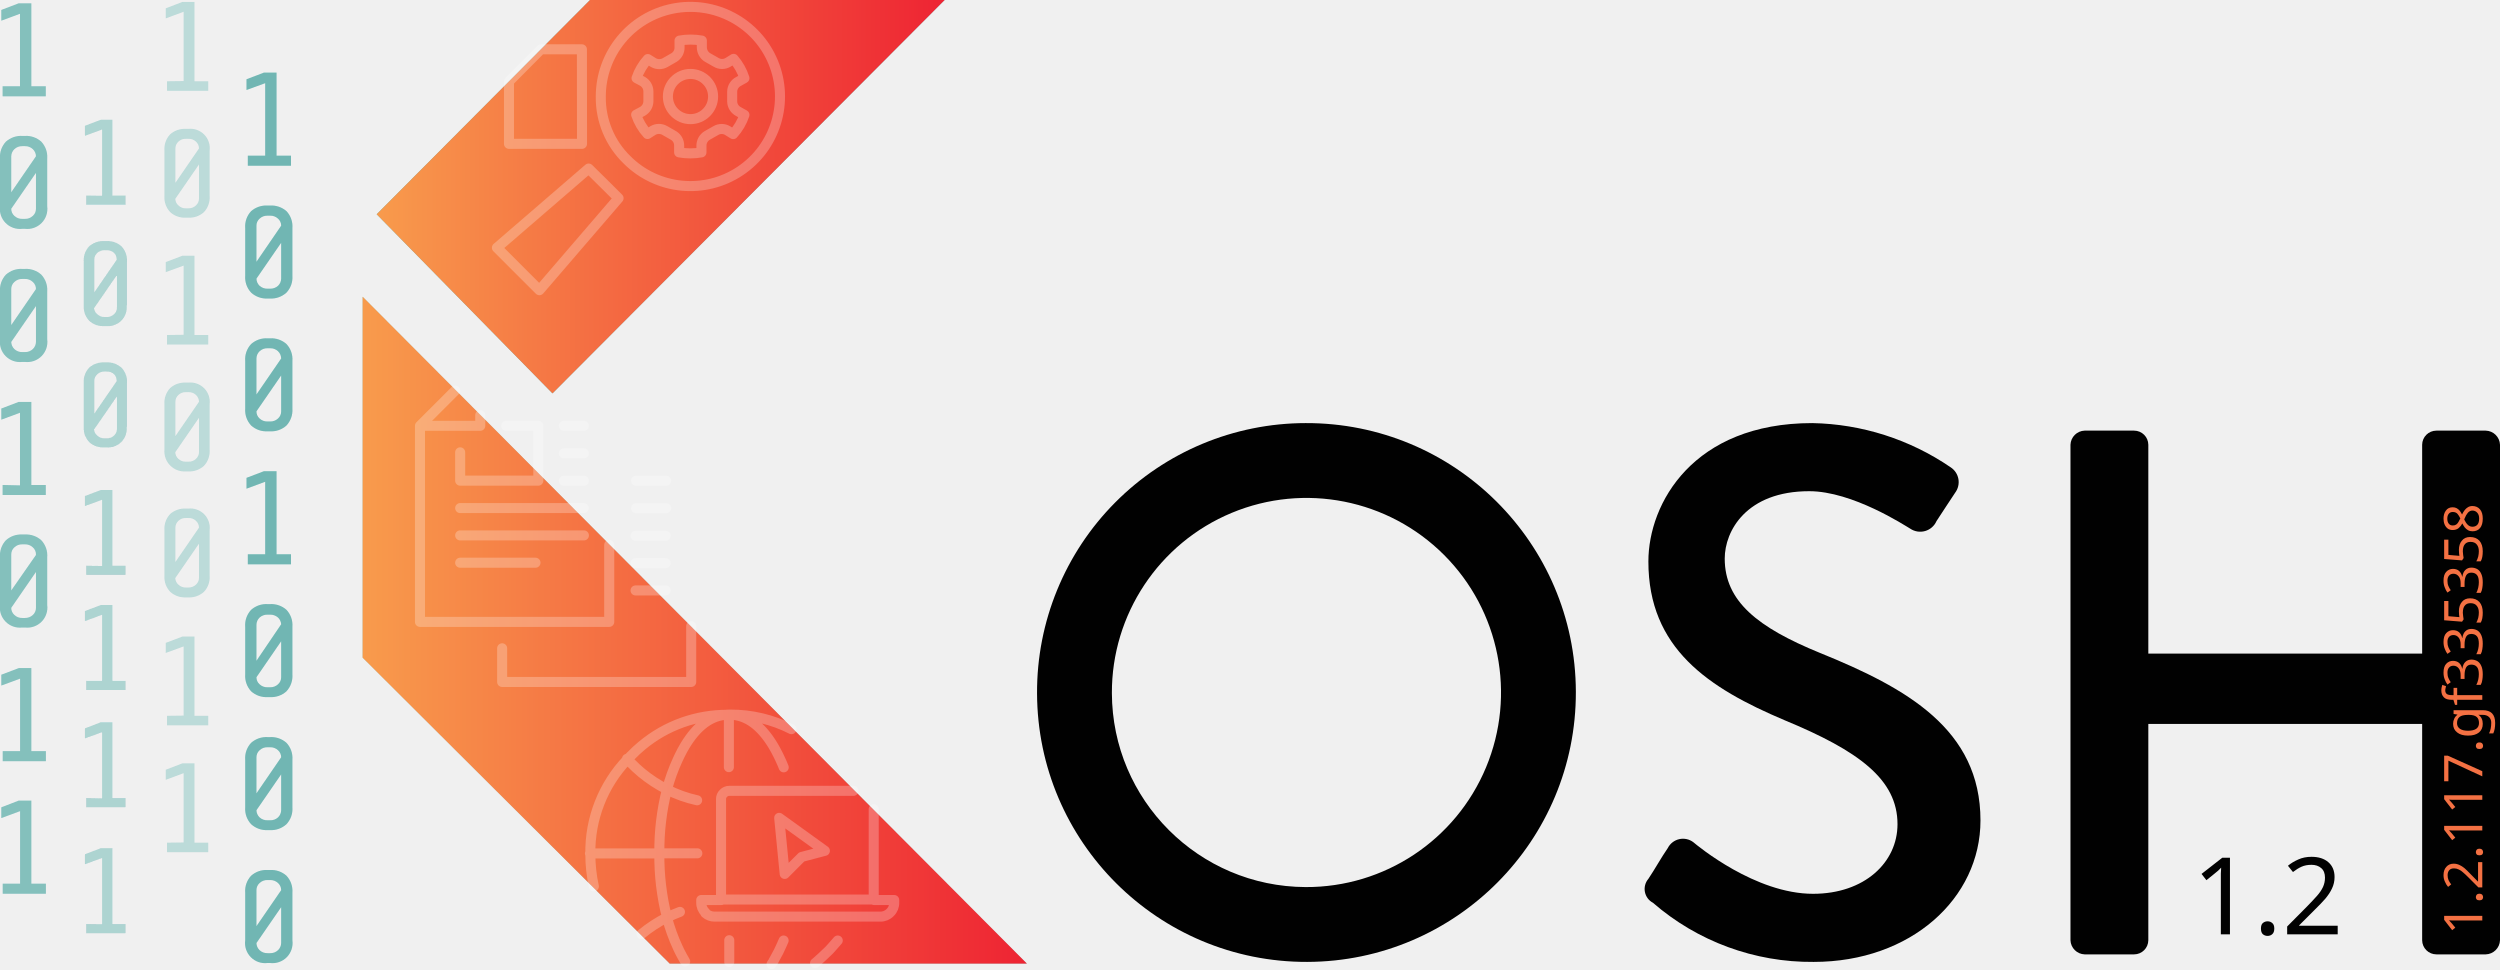
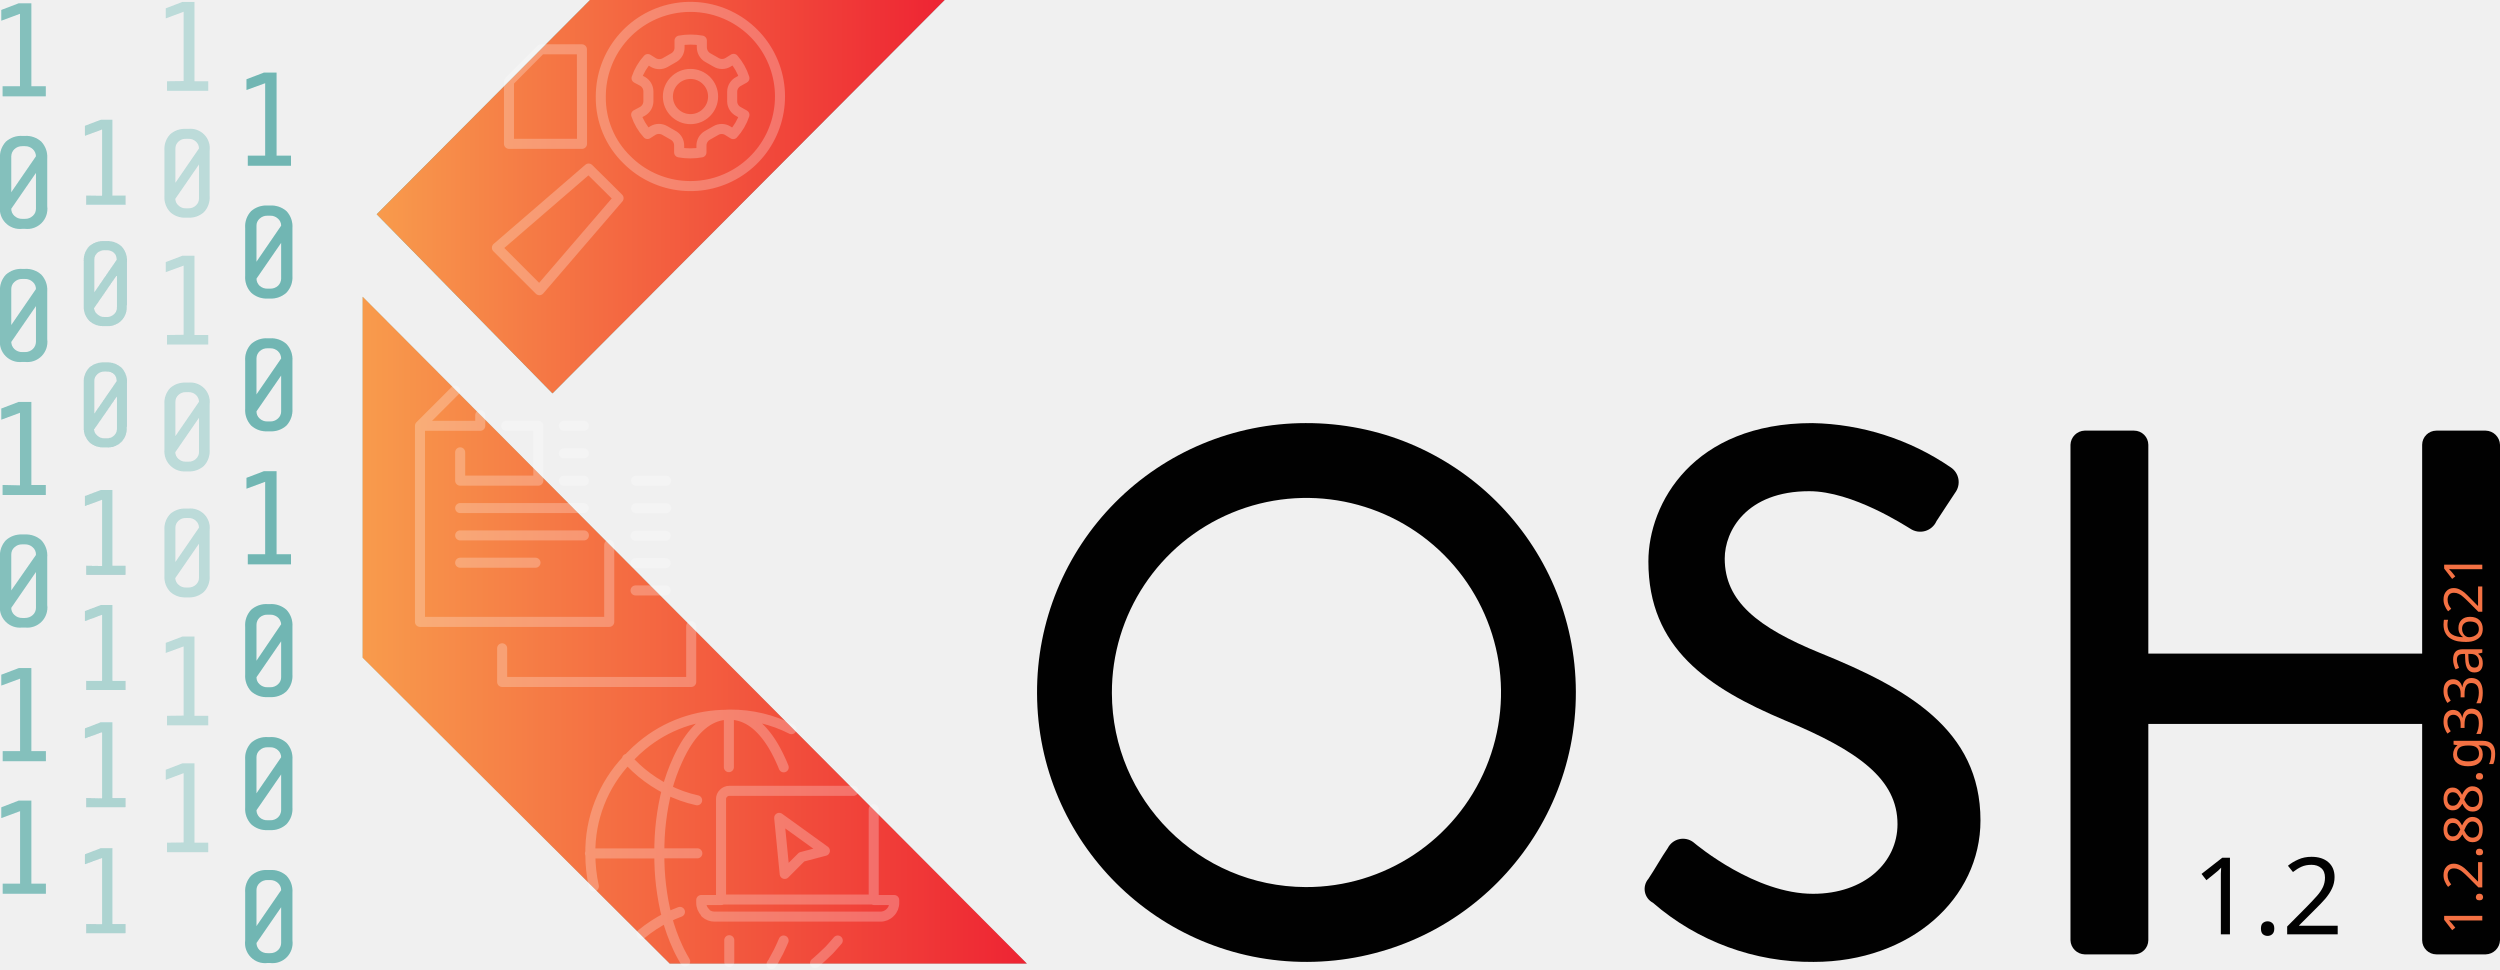
<svg xmlns="http://www.w3.org/2000/svg" xmlns:xlink="http://www.w3.org/1999/xlink" viewBox="0 0 248.88 96.48" version="1.1" id="svg4966">
  <defs id="defs4779">
    <style id="style4771">.cls-1{isolation:isolate;}.cls-2{fill:#010101;}.cls-10,.cls-12,.cls-3{fill:#afdedc;}.cls-10,.cls-11,.cls-12,.cls-13,.cls-3,.cls-9{mix-blend-mode:multiply;}.cls-4{fill:url(#New_Gradient_Swatch_copy_3);}.cls-5{fill:url(#New_Gradient_Swatch_copy_3-2);}.cls-6{opacity:0.25;}.cls-7,.cls-8{fill:none;stroke:#fff;stroke-linecap:round;stroke-linejoin:round;}.cls-7{fill-rule:evenodd;}.cls-10{opacity:0.7;}.cls-11,.cls-12{opacity:0.5;}.cls-13{opacity:0.65;}</style>
    <linearGradient id="New_Gradient_Swatch_copy_3" x1="37.5" y1="19.58" x2="94.04" y2="19.58" gradientUnits="userSpaceOnUse">
      <stop offset="0" stop-color="#f89b4c" id="stop4773" />
      <stop offset="1" stop-color="#ee2433" id="stop4775" />
    </linearGradient>
    <linearGradient id="New_Gradient_Swatch_copy_3-2" x1="36.1" y1="62.73" x2="102.23" y2="62.73" xlink:href="#New_Gradient_Swatch_copy_3" />
    <linearGradient xlink:href="#New_Gradient_Swatch_copy_3" id="linearGradient4972" gradientUnits="userSpaceOnUse" x1="37.5" y1="19.58" x2="94.04" y2="19.58" />
  </defs>
  <path class="cls-2" d="m 129.98,42.12 a 26.82,26.82 0 1 1 -26.74,26.89 26.77,26.77 0 0 1 26.74,-26.89 z m 0,46.19 a 19.37,19.37 0 1 0 -19.29,-19.3 19.37,19.37 0 0 0 19.29,19.3 z" id="path4781" style="isolation:isolate;fill:#010101" />
  <path class="cls-2" d="m 164.1,87.49 c 0.67,-1 1.26,-2.09 1.93,-3.06 a 1.7,1.7 0 0 1 2.54,-0.59 c 0.44,0.37 6.18,5.14 11.92,5.14 5.14,0 8.41,-3.13 8.41,-6.93 0,-4.47 -3.87,-7.3 -11.24,-10.35 -7.6,-3.21 -13.56,-7.16 -13.56,-15.8 0,-5.81 4.47,-13.78 16.31,-13.78 a 25.21,25.21 0 0 1 13.78,4.4 1.76,1.76 0 0 1 0.45,2.53 c -0.6,0.89 -1.27,1.94 -1.86,2.83 a 1.77,1.77 0 0 1 -2.61,0.75 c -0.52,-0.3 -5.74,-3.73 -10.06,-3.73 -6.25,0 -8.41,3.95 -8.41,6.71 0,4.24 3.27,6.85 9.46,9.38 8.64,3.5 16,7.6 16,16.69 0,7.75 -6.92,14.08 -16.61,14.08 a 24.07,24.07 0 0 1 -16,-5.89 1.55,1.55 0 0 1 -0.45,-2.38 z" id="path4783" style="isolation:isolate;fill:#010101" />
  <polygon class="cls-3" points="36.1,29.54 36.1,65.47 66.67,95.93 102.23,95.93 " id="polygon4793" style="isolation:isolate;mix-blend-mode:multiply;fill:#afdedc" />
  <polygon class="cls-3" points="55,39.16 94.04,0 58.74,0 37.5,21.33 " id="polygon4795" style="isolation:isolate;mix-blend-mode:multiply;fill:#afdedc" />
  <polygon class="cls-3" points="55,39.16 94.04,0 58.74,0 37.5,21.33 " id="polygon4797" style="isolation:isolate;mix-blend-mode:multiply;fill:#afdedc" />
  <polygon class="cls-4" points="55,39.16 94.04,0 58.74,0 37.5,21.33 " id="polygon4799" style="isolation:isolate;fill:url(#linearGradient4972)" />
  <polygon class="cls-5" points="36.1,29.54 36.1,65.47 66.67,95.93 102.23,95.93 " id="polygon4801" style="isolation:isolate;fill:url(#New_Gradient_Swatch_copy_3-2)" />
  <g class="cls-6" id="g4805" style="opacity:0.25;isolation:isolate">
    <path class="cls-7" d="m 140,443.25 v 2.82 h 7.78 v -5.46 h -3.2 m 7.74,5.47 h -2 m 0,-2.73 h 2 m 0,-2.74 h -2 M 140,448.8 h 12.3 M 142,439.55 v 1.06 h -6 v 19.52 h 18.84 v -7.67 M 136,440.61 l 3.51,-3.51 m 18,11.71 h 3 m 0,-2.73 h -3 m -13.33,16.68 v 3.35 H 163 v -5.56 m -23,-6.31 h 7.5 m 4.82,-2.72 H 140 m 20.46,5.48 h -3 m 0,-2.72 h 3 m 0,-2.72 h -3" transform="translate(-94.19,-398.22)" id="path4803" style="fill:none;fill-rule:evenodd;stroke:#ffffff;stroke-linecap:round;stroke-linejoin:round" />
  </g>
  <g class="cls-6" id="g4815" style="opacity:0.25;isolation:isolate">
    <polygon class="cls-8" points="50.67,8.11 50.67,14.32 57.94,14.32 57.93,4.91 53.85,4.91 " id="polygon4807" style="fill:none;stroke:#ffffff;stroke-linecap:round;stroke-linejoin:round" />
    <path class="cls-8" d="m 154.27,416.46 -1.48,-1.46 -9.13,7.88 v 0 l 4.23,4.23 v 0 l 7.88,-9.16 z" transform="translate(-94.19,-398.22)" id="path4809" style="fill:none;stroke:#ffffff;stroke-linecap:round;stroke-linejoin:round" />
    <path class="cls-8" d="m 156.62,414.14 a 8.92,8.92 0 1 0 -2.62,-6.31 8.6,8.6 0 0 0 2.62,6.31 z m 1.54,-7.82 -0.6,-0.32 a 5.42,5.42 0 0 1 1.12,-1.9 l 0.56,0.35 a 1.17,1.17 0 0 0 1.17,0 l 0.89,-0.51 a 1.15,1.15 0 0 0 0.54,-1 v -0.68 a 6.21,6.21 0 0 1 2.22,0 v 0.67 a 1.19,1.19 0 0 0 0.55,1 l 0.88,0.5 a 1.15,1.15 0 0 0 1.17,0 l 0.56,-0.35 a 5.4,5.4 0 0 1 1.08,1.92 l -0.59,0.33 a 1.16,1.16 0 0 0 -0.63,1 v 1 a 1.16,1.16 0 0 0 0.63,1 l 0.59,0.33 a 5.4,5.4 0 0 1 -1.12,1.91 l -0.56,-0.35 a 1.15,1.15 0 0 0 -1.17,0 l -0.88,0.5 a 1.18,1.18 0 0 0 -0.55,1 v 0.67 a 6.21,6.21 0 0 1 -2.22,0 v -0.67 a 1.15,1.15 0 0 0 -0.54,-1 l -0.89,-0.51 a 1.17,1.17 0 0 0 -1.17,0 l -0.55,0.35 a 5.38,5.38 0 0 1 -1.13,-1.92 l 0.6,-0.32 a 1.17,1.17 0 0 0 0.62,-1 v -1 a 1.17,1.17 0 0 0 -0.58,-1 z" transform="translate(-94.19,-398.22)" id="path4811" style="fill:none;stroke:#ffffff;stroke-linecap:round;stroke-linejoin:round" />
    <path class="cls-8" d="m 162.93,410.08 a 2.25,2.25 0 0 0 2.25,-2.25 2.25,2.25 0 1 0 -4.5,0 2.25,2.25 0 0 0 2.25,2.25 z" transform="translate(-94.19,-398.22)" id="path4813" style="fill:none;stroke:#ffffff;stroke-linecap:round;stroke-linejoin:round" />
  </g>
  <g class="cls-6" id="g4819" style="opacity:0.25;isolation:isolate">
    <path class="cls-7" d="m 166.75,474.59 v -5.22 h -0.16 c -1.6,0.06 -3,1.09 -4.2,3.07 -0.18,0.3 -0.36,0.63 -0.54,1 l -0.18,0.38 a 18.09,18.09 0 0 0 -1.08,3 12.61,12.61 0 0 0 3,1.07 m 3.14,-8.53 h 0.16 a 13.34,13.34 0 0 1 6.09,1.45 m 6.17,6.14 h -12.37 a 0.79,0.79 0 0 0 -0.57,0.25 0.76,0.76 0 0 0 -0.24,0.57 v 10 h 15.2 v -9 m -7.17,4.76 -1.69,1.69 -0.55,-5.58 4.55,3.28 z m -7.05,-14.16 c 1.6,0.06 3,1.09 4.2,3.07 0.18,0.3 0.36,0.63 0.54,1 l 0.18,0.38 c 0.12,0.26 0.24,0.52 0.34,0.79 m -18.9,11.85 a 14.8,14.8 0 0 1 -0.35,-3.23 v 0 a 13.32,13.32 0 0 1 3.68,-9.4 l 0.37,-0.38 a 14.06,14.06 0 0 1 1.08,-1 13.22,13.22 0 0 1 8.54,-3.07 M 161.88,489 a 12.26,12.26 0 0 0 -1.29,0.56 17.67,17.67 0 0 0 1.08,3 l 0.18,0.38 c 0.18,0.35 0.36,0.68 0.55,1 m -4.35,-2.73 a 13.68,13.68 0 0 1 2.54,-1.66 24.73,24.73 0 0 1 -0.76,-6.37 h -6.91 m 7.67,-6.38 a 24.78,24.78 0 0 0 -0.76,6.37 h 3.78 m -7,-9.41 0.37,0.39 a 14.06,14.06 0 0 0 1.08,1 13.68,13.68 0 0 0 2.54,1.66 m 10.4,17.39 0.08,-0.12 a 0.41,0.41 0 0 1 0.07,-0.11 q 0.27,-0.47 0.54,-1 l 0.18,-0.38 c 0.12,-0.24 0.22,-0.49 0.33,-0.74 m 5.39,0 c -0.21,0.25 -0.43,0.5 -0.65,0.74 -0.22,0.24 -0.24,0.26 -0.37,0.38 q -0.53,0.52 -1.08,1 l -0.16,0.13 M 166,487.82 h -2 v 0.24 a 1.31,1.31 0 0 0 0.41,1 v 0.06 a 1.34,1.34 0 0 0 0.92,0.35 h 16.48 a 1.32,1.32 0 0 0 1,-0.41 1.3,1.3 0 0 0 0.4,-1 v -0.24 h -2 m -14.42,4 V 494" transform="translate(-94.19,-398.22)" id="path4817" style="fill:none;fill-rule:evenodd;stroke:#ffffff;stroke-linecap:round;stroke-linejoin:round" />
  </g>
  <g class="cls-9" id="g4835" style="isolation:isolate;mix-blend-mode:multiply">
    <path class="cls-3" d="m 94.45,406.81 v 1 h 4.3 v -1 h -1.44 v -8.26 h -1.26 l -1.73,0.66 v 1.07 l 1.86,-0.69 v 7.22 z" transform="translate(-94.19,-398.22)" id="path4821" style="mix-blend-mode:multiply;fill:#afdedc" />
    <path class="cls-3" d="M 98.89,418.78 V 414 a 2.21,2.21 0 0 0 -0.59,-1.68 2.26,2.26 0 0 0 -1.63,-0.57 h -0.26 a 2.26,2.26 0 0 0 -1.63,0.57 2.21,2.21 0 0 0 -0.59,1.68 v 4.76 a 2,2 0 0 0 2.22,2.24 h 0.26 a 2,2 0 0 0 2.22,-2.25 z m -1.12,-5 -2.46,3.58 v -3.58 a 1,1 0 0 1 0.31,-0.71 1.09,1.09 0 0 1 0.79,-0.3 h 0.26 a 1.09,1.09 0 0 1 0.79,0.3 1,1 0 0 1 0.31,0.7 z m -2.46,5.22 2.46,-3.57 V 419 a 0.93,0.93 0 0 1 -0.31,0.71 1.09,1.09 0 0 1 -0.79,0.3 h -0.26 a 1.09,1.09 0 0 1 -0.79,-0.3 0.93,0.93 0 0 1 -0.31,-0.71 z" transform="translate(-94.19,-398.22)" id="path4823" style="mix-blend-mode:multiply;fill:#afdedc" />
    <path class="cls-3" d="m 98.89,432 v -4.76 a 2.21,2.21 0 0 0 -0.59,-1.68 2.26,2.26 0 0 0 -1.63,-0.57 h -0.26 a 2.26,2.26 0 0 0 -1.63,0.57 2.21,2.21 0 0 0 -0.59,1.68 V 432 a 2,2 0 0 0 2.22,2.25 h 0.26 A 2,2 0 0 0 98.89,432 Z m -1.12,-5 -2.46,3.58 V 427 a 0.93,0.93 0 0 1 0.31,-0.71 1.09,1.09 0 0 1 0.79,-0.3 h 0.26 a 1.09,1.09 0 0 1 0.79,0.3 0.93,0.93 0 0 1 0.31,0.71 z m -2.46,5.26 2.46,-3.57 v 3.57 a 1,1 0 0 1 -0.31,0.71 1.09,1.09 0 0 1 -0.79,0.3 h -0.26 a 1.09,1.09 0 0 1 -0.79,-0.3 1,1 0 0 1 -0.31,-0.71 z" transform="translate(-94.19,-398.22)" id="path4825" style="mix-blend-mode:multiply;fill:#afdedc" />
    <path class="cls-3" d="m 94.45,446.5 v 1 h 4.3 v -1 h -1.44 v -8.27 h -1.26 l -1.73,0.66 V 440 l 1.86,-0.69 v 7.23 z" transform="translate(-94.19,-398.22)" id="path4827" style="mix-blend-mode:multiply;fill:#afdedc" />
    <path class="cls-3" d="m 98.89,458.47 v -4.76 A 2.21,2.21 0 0 0 98.3,452 2.26,2.26 0 0 0 96.67,451.43 h -0.26 a 2.26,2.26 0 0 0 -1.63,0.57 2.21,2.21 0 0 0 -0.59,1.68 v 4.76 a 2,2 0 0 0 2.22,2.25 h 0.26 a 2,2 0 0 0 2.22,-2.25 z m -1.12,-5 -2.46,3.53 v -3.58 a 0.93,0.93 0 0 1 0.31,-0.71 1.09,1.09 0 0 1 0.79,-0.3 h 0.26 a 1.09,1.09 0 0 1 0.79,0.3 0.93,0.93 0 0 1 0.31,0.75 z m -2.46,5.26 2.46,-3.57 v 3.57 a 0.93,0.93 0 0 1 -0.31,0.71 1.09,1.09 0 0 1 -0.79,0.3 h -0.26 a 1.09,1.09 0 0 1 -0.79,-0.3 0.93,0.93 0 0 1 -0.31,-0.72 z" transform="translate(-94.19,-398.22)" id="path4829" style="mix-blend-mode:multiply;fill:#afdedc" />
    <path class="cls-3" d="m 94.46,473 v 1 h 4.3 v -1 h -1.45 v -8.27 h -1.25 l -1.74,0.66 v 1.08 l 1.87,-0.69 V 473 Z" transform="translate(-94.19,-398.22)" id="path4831" style="mix-blend-mode:multiply;fill:#afdedc" />
    <path class="cls-3" d="m 94.46,486.19 v 1 h 4.3 v -1 h -1.45 v -8.27 h -1.25 l -1.74,0.67 v 1.07 l 1.87,-0.69 v 7.22 z" transform="translate(-94.19,-398.22)" id="path4833" style="mix-blend-mode:multiply;fill:#afdedc" />
  </g>
  <g class="cls-9" id="g4851" style="isolation:isolate;mix-blend-mode:multiply">
    <path class="cls-3" d="m 118.86,413.72 v 1 h 4.3 v -1 h -1.44 v -8.27 h -1.26 l -1.73,0.66 v 1.07 l 1.86,-0.68 v 7.22 z" transform="translate(-94.19,-398.22)" id="path4837" style="mix-blend-mode:multiply;fill:#afdedc" />
    <path class="cls-3" d="m 123.3,425.69 v -4.77 a 2.21,2.21 0 0 0 -0.59,-1.68 2.3,2.3 0 0 0 -1.63,-0.56 h -0.26 a 2.3,2.3 0 0 0 -1.63,0.56 2.21,2.21 0 0 0 -0.59,1.68 v 4.77 a 2.2,2.2 0 0 0 0.6,1.67 2.26,2.26 0 0 0 1.62,0.58 h 0.26 a 2.26,2.26 0 0 0 1.62,-0.58 2.2,2.2 0 0 0 0.6,-1.67 z m -1.12,-5 -2.46,3.59 v -3.59 a 0.91,0.91 0 0 1 0.31,-0.7 1.09,1.09 0 0 1 0.79,-0.3 h 0.26 a 1.09,1.09 0 0 1 0.79,0.3 0.91,0.91 0 0 1 0.31,0.68 z m -2.46,5.27 2.46,-3.57 v 3.57 a 1,1 0 0 1 -0.31,0.71 1.13,1.13 0 0 1 -0.79,0.29 h -0.26 a 1.13,1.13 0 0 1 -0.79,-0.29 1,1 0 0 1 -0.31,-0.73 z" transform="translate(-94.19,-398.22)" id="path4839" style="mix-blend-mode:multiply;fill:#afdedc" />
    <path class="cls-3" d="m 123.3,438.91 v -4.76 a 2.21,2.21 0 0 0 -0.59,-1.68 2.26,2.26 0 0 0 -1.63,-0.57 h -0.26 a 2.26,2.26 0 0 0 -1.63,0.57 2.21,2.21 0 0 0 -0.59,1.68 v 4.76 a 2.23,2.23 0 0 0 0.6,1.68 2.26,2.26 0 0 0 1.62,0.57 h 0.26 a 2.26,2.26 0 0 0 1.62,-0.57 2.23,2.23 0 0 0 0.6,-1.68 z m -1.12,-5 -2.46,3.58 v -3.59 a 1,1 0 0 1 0.31,-0.71 1.09,1.09 0 0 1 0.79,-0.3 h 0.26 a 1.09,1.09 0 0 1 0.79,0.3 1,1 0 0 1 0.31,0.71 z m -2.46,5.26 2.46,-3.57 v 3.57 a 0.93,0.93 0 0 1 -0.31,0.71 1.09,1.09 0 0 1 -0.79,0.3 h -0.26 a 1.09,1.09 0 0 1 -0.79,-0.3 0.93,0.93 0 0 1 -0.31,-0.72 z" transform="translate(-94.19,-398.22)" id="path4841" style="mix-blend-mode:multiply;fill:#afdedc" />
    <path class="cls-3" d="m 118.86,453.4 v 1 h 4.3 v -1 h -1.44 v -8.27 h -1.26 l -1.73,0.66 v 1.08 l 1.86,-0.69 v 7.22 z" transform="translate(-94.19,-398.22)" id="path4843" style="mix-blend-mode:multiply;fill:#afdedc" />
    <path class="cls-3" d="m 123.3,465.37 v -4.76 a 2.21,2.21 0 0 0 -0.59,-1.68 2.26,2.26 0 0 0 -1.63,-0.57 h -0.26 a 2.26,2.26 0 0 0 -1.63,0.57 2.21,2.21 0 0 0 -0.59,1.68 v 4.76 a 2.23,2.23 0 0 0 0.6,1.68 2.26,2.26 0 0 0 1.62,0.57 h 0.26 a 2.26,2.26 0 0 0 1.62,-0.57 2.23,2.23 0 0 0 0.6,-1.68 z m -1.12,-5 -2.46,3.63 v -3.59 a 1,1 0 0 1 0.31,-0.71 1.13,1.13 0 0 1 0.79,-0.29 h 0.26 a 1.13,1.13 0 0 1 0.79,0.29 1,1 0 0 1 0.31,0.66 z m -2.46,5.27 2.46,-3.58 v 3.58 a 0.91,0.91 0 0 1 -0.31,0.7 1.09,1.09 0 0 1 -0.79,0.3 h -0.26 a 1.09,1.09 0 0 1 -0.79,-0.3 0.91,0.91 0 0 1 -0.31,-0.71 z" transform="translate(-94.19,-398.22)" id="path4845" style="mix-blend-mode:multiply;fill:#afdedc" />
    <path class="cls-3" d="m 123.3,478.61 v -4.76 a 2.21,2.21 0 0 0 -0.59,-1.68 2.26,2.26 0 0 0 -1.63,-0.57 h -0.26 a 2.26,2.26 0 0 0 -1.63,0.57 2.21,2.21 0 0 0 -0.59,1.68 v 4.76 a 2.2,2.2 0 0 0 0.6,1.67 2.26,2.26 0 0 0 1.62,0.58 h 0.26 a 2.26,2.26 0 0 0 1.62,-0.58 2.2,2.2 0 0 0 0.6,-1.67 z m -1.12,-5 -2.46,3.59 v -3.59 a 0.93,0.93 0 0 1 0.31,-0.7 1.09,1.09 0 0 1 0.79,-0.3 h 0.26 a 1.09,1.09 0 0 1 0.79,0.3 0.93,0.93 0 0 1 0.31,0.68 z m -2.46,5.27 2.46,-3.57 v 3.57 a 1,1 0 0 1 -0.31,0.71 1.09,1.09 0 0 1 -0.79,0.29 h -0.26 a 1.09,1.09 0 0 1 -0.79,-0.29 1,1 0 0 1 -0.31,-0.73 z" transform="translate(-94.19,-398.22)" id="path4847" style="mix-blend-mode:multiply;fill:#afdedc" />
    <path class="cls-3" d="m 123.3,491.84 v -4.76 a 2.21,2.21 0 0 0 -0.59,-1.68 2.26,2.26 0 0 0 -1.63,-0.57 h -0.26 a 2.26,2.26 0 0 0 -1.63,0.57 2.21,2.21 0 0 0 -0.59,1.68 v 4.76 a 2,2 0 0 0 2.22,2.25 h 0.26 a 2,2 0 0 0 2.22,-2.25 z m -1.12,-5 -2.46,3.58 v -3.58 a 0.93,0.93 0 0 1 0.31,-0.71 1.09,1.09 0 0 1 0.79,-0.3 h 0.26 a 1.09,1.09 0 0 1 0.79,0.3 0.93,0.93 0 0 1 0.31,0.7 z m -2.46,5.26 2.46,-3.57 v 3.57 a 1,1 0 0 1 -0.31,0.71 1.09,1.09 0 0 1 -0.79,0.3 h -0.26 a 1.09,1.09 0 0 1 -0.79,-0.3 1,1 0 0 1 -0.31,-0.72 z" transform="translate(-94.19,-398.22)" id="path4849" style="mix-blend-mode:multiply;fill:#afdedc" />
  </g>
  <path class="cls-10" d="m 16.63,8.09 v 0.95 h 4.1 V 8.09 h -1.37 v -7.9 h -1.2 L 16.5,0.83 v 1 l 1.78,-0.66 v 6.9 z" id="path4853" style="opacity:0.7;isolation:isolate;mix-blend-mode:multiply;fill:#afdedc" />
  <path class="cls-10" d="M 20.87,19.53 V 14.98 A 1.93,1.93 0 0 0 18.75,12.83 H 18.5 a 2.18,2.18 0 0 0 -1.56,0.54 2.14,2.14 0 0 0 -0.57,1.61 v 4.55 a 2.11,2.11 0 0 0 0.58,1.59 2.13,2.13 0 0 0 1.55,0.55 h 0.25 a 2.15,2.15 0 0 0 1.55,-0.55 2.1,2.1 0 0 0 0.57,-1.59 z m -1.06,-4.75 -2.35,3.42 v -3.42 a 0.91,0.91 0 0 1 0.3,-0.68 1,1 0 0 1 0.75,-0.28 h 0.25 a 1,1 0 0 1 0.75,0.28 0.91,0.91 0 0 1 0.3,0.68 z m -2.35,5 2.35,-3.41 v 3.41 a 0.89,0.89 0 0 1 -0.3,0.67 1.05,1.05 0 0 1 -0.75,0.29 h -0.25 a 1,1 0 0 1 -0.75,-0.29 0.89,0.89 0 0 1 -0.31,-0.67 z" id="path4855" style="opacity:0.7;isolation:isolate;mix-blend-mode:multiply;fill:#afdedc" />
  <path class="cls-10" d="m 16.63,33.35 v 0.95 h 4.1 v -0.95 h -1.37 v -7.89 h -1.2 l -1.66,0.63 v 1 l 1.78,-0.65 v 6.89 z" id="path4857" style="opacity:0.7;isolation:isolate;mix-blend-mode:multiply;fill:#afdedc" />
  <path class="cls-10" d="M 20.87,44.78 V 40.24 A 1.93,1.93 0 0 0 18.75,38.09 H 18.5 a 2.18,2.18 0 0 0 -1.56,0.54 2.14,2.14 0 0 0 -0.57,1.61 v 4.54 a 2,2 0 0 0 2.13,2.15 h 0.25 a 2.15,2.15 0 0 0 1.55,-0.55 2.11,2.11 0 0 0 0.57,-1.6 z M 19.81,40 17.46,43.42 V 40 a 0.91,0.91 0 0 1 0.3,-0.68 1,1 0 0 1 0.75,-0.28 h 0.25 a 1,1 0 0 1 0.75,0.28 0.91,0.91 0 0 1 0.3,0.68 z m -2.35,5 2.35,-3.41 V 45 a 0.9,0.9 0 0 1 -0.3,0.68 1,1 0 0 1 -0.75,0.28 h -0.25 a 1,1 0 0 1 -0.75,-0.28 0.9,0.9 0 0 1 -0.31,-0.66 z" id="path4859" style="opacity:0.7;isolation:isolate;mix-blend-mode:multiply;fill:#afdedc" />
  <path class="cls-10" d="m 16.63,71.26 v 0.95 h 4.1 v -0.95 h -1.37 v -7.89 h -1.2 L 16.5,64 v 1 l 1.78,-0.65 v 6.89 z" id="path4861" style="opacity:0.7;isolation:isolate;mix-blend-mode:multiply;fill:#afdedc" />
  <path class="cls-10" d="M 20.87,57.32 V 52.78 A 1.93,1.93 0 0 0 18.75,50.63 H 18.5 a 2.18,2.18 0 0 0 -1.56,0.54 2.14,2.14 0 0 0 -0.57,1.61 v 4.55 a 2.09,2.09 0 0 0 0.58,1.59 2.13,2.13 0 0 0 1.55,0.55 h 0.25 a 2.15,2.15 0 0 0 1.55,-0.55 2.09,2.09 0 0 0 0.57,-1.6 z m -1.06,-4.79 -2.35,3.42 v -3.42 a 0.91,0.91 0 0 1 0.3,-0.68 1,1 0 0 1 0.75,-0.28 h 0.25 a 1,1 0 0 1 0.75,0.28 0.91,0.91 0 0 1 0.3,0.68 z m -2.35,5 2.35,-3.41 v 3.41 a 0.89,0.89 0 0 1 -0.3,0.67 1.05,1.05 0 0 1 -0.75,0.29 H 18.51 A 1,1 0 0 1 17.76,58.2 0.89,0.89 0 0 1 17.45,57.56 Z" id="path4863" style="opacity:0.7;isolation:isolate;mix-blend-mode:multiply;fill:#afdedc" />
  <path class="cls-10" d="m 16.63,83.89 v 0.95 h 4.1 v -0.95 h -1.37 v -7.9 h -1.2 l -1.66,0.64 v 1 l 1.78,-0.66 v 6.9 z" id="path4865" style="opacity:0.7;isolation:isolate;mix-blend-mode:multiply;fill:#afdedc" />
  <g class="cls-11" id="g4881" style="opacity:0.5;isolation:isolate;mix-blend-mode:multiply">
    <path class="cls-12" d="m 102.77,417.69 v 0.91 h 3.92 v -0.91 h -1.31 v -7.55 h -1.15 l -1.58,0.6 v 1 l 1.7,-0.63 v 6.6 z" transform="translate(-94.19,-398.22)" id="path4867" style="opacity:0.5;mix-blend-mode:multiply;fill:#afdedc" />
    <path class="cls-12" d="m 106.83,428.63 v -4.35 a 2,2 0 0 0 -0.55,-1.54 2.07,2.07 0 0 0 -1.48,-0.52 h -0.24 a 2.09,2.09 0 0 0 -1.49,0.52 2,2 0 0 0 -0.54,1.54 v 4.35 a 2,2 0 0 0 0.55,1.53 2,2 0 0 0 1.48,0.52 h 0.24 a 1.86,1.86 0 0 0 2,-2.05 z m -1,-4.58 -2.25,3.27 v -3.27 a 0.87,0.87 0 0 1 0.29,-0.65 1,1 0 0 1 0.72,-0.27 h 0.24 a 1,1 0 0 1 0.72,0.27 0.86,0.86 0 0 1 0.25,0.65 z m -2.25,4.81 2.25,-3.26 v 3.26 a 0.84,0.84 0 0 1 -0.28,0.64 1,1 0 0 1 -0.72,0.28 h -0.24 a 1,1 0 0 1 -0.72,-0.28 0.85,0.85 0 0 1 -0.32,-0.64 z" transform="translate(-94.19,-398.22)" id="path4869" style="opacity:0.5;mix-blend-mode:multiply;fill:#afdedc" />
    <path class="cls-12" d="m 102.77,466 v 0.91 h 3.92 V 466 h -1.31 v -7.55 h -1.15 l -1.58,0.6 v 1 l 1.7,-0.63 V 466 Z" transform="translate(-94.19,-398.22)" id="path4871" style="opacity:0.5;mix-blend-mode:multiply;fill:#afdedc" />
    <path class="cls-12" d="m 102.77,490.21 v 0.91 h 3.92 v -0.91 h -1.31 v -7.55 h -1.15 l -1.58,0.6 v 1 l 1.7,-0.63 v 6.6 z" transform="translate(-94.19,-398.22)" id="path4873" style="opacity:0.5;mix-blend-mode:multiply;fill:#afdedc" />
    <path class="cls-12" d="m 102.77,454.54 v 0.91 h 3.92 v -0.91 h -1.31 V 447 h -1.15 l -1.58,0.6 v 1 l 1.7,-0.63 v 6.6 z" transform="translate(-94.19,-398.22)" id="path4875" style="opacity:0.5;mix-blend-mode:multiply;fill:#afdedc" />
    <path class="cls-12" d="m 106.83,440.71 v -4.35 a 2,2 0 0 0 -0.55,-1.54 2.07,2.07 0 0 0 -1.48,-0.52 h -0.24 a 2.09,2.09 0 0 0 -1.49,0.52 2,2 0 0 0 -0.54,1.54 v 4.35 a 2,2 0 0 0 0.55,1.53 2,2 0 0 0 1.48,0.52 h 0.24 a 1.86,1.86 0 0 0 2,-2.05 z m -1,-4.58 -2.25,3.27 v -3.27 a 0.87,0.87 0 0 1 0.29,-0.65 1,1 0 0 1 0.72,-0.27 h 0.24 a 1,1 0 0 1 0.72,0.27 0.86,0.86 0 0 1 0.25,0.65 z m -2.25,4.81 2.25,-3.26 v 3.26 a 0.84,0.84 0 0 1 -0.28,0.64 1,1 0 0 1 -0.72,0.28 h -0.24 a 1,1 0 0 1 -0.72,-0.28 0.85,0.85 0 0 1 -0.32,-0.64 z" transform="translate(-94.19,-398.22)" id="path4877" style="opacity:0.5;mix-blend-mode:multiply;fill:#afdedc" />
    <path class="cls-12" d="m 102.77,477.67 v 0.91 h 3.92 v -0.91 h -1.31 v -7.55 h -1.15 l -1.58,0.61 v 1 l 1.7,-0.62 v 6.59 z" transform="translate(-94.19,-398.22)" id="path4879" style="opacity:0.5;mix-blend-mode:multiply;fill:#afdedc" />
  </g>
  <g class="cls-11" id="g4897" style="opacity:0.5;isolation:isolate;mix-blend-mode:multiply">
    <path class="cls-12" d="m 102.77,417.69 v 0.91 h 3.92 v -0.91 h -1.31 v -7.55 h -1.15 l -1.58,0.6 v 1 l 1.7,-0.63 v 6.6 z" transform="translate(-94.19,-398.22)" id="path4883" style="opacity:0.5;mix-blend-mode:multiply;fill:#afdedc" />
    <path class="cls-12" d="m 106.83,428.63 v -4.35 a 2,2 0 0 0 -0.55,-1.54 2.07,2.07 0 0 0 -1.48,-0.52 h -0.24 a 2.09,2.09 0 0 0 -1.49,0.52 2,2 0 0 0 -0.54,1.54 v 4.35 a 2,2 0 0 0 0.55,1.53 2,2 0 0 0 1.48,0.52 h 0.24 a 1.86,1.86 0 0 0 2,-2.05 z m -1,-4.58 -2.25,3.27 v -3.27 a 0.87,0.87 0 0 1 0.29,-0.65 1,1 0 0 1 0.72,-0.27 h 0.24 a 1,1 0 0 1 0.72,0.27 0.86,0.86 0 0 1 0.25,0.65 z m -2.25,4.81 2.25,-3.26 v 3.26 a 0.84,0.84 0 0 1 -0.28,0.64 1,1 0 0 1 -0.72,0.28 h -0.24 a 1,1 0 0 1 -0.72,-0.28 0.85,0.85 0 0 1 -0.32,-0.64 z" transform="translate(-94.19,-398.22)" id="path4885" style="opacity:0.5;mix-blend-mode:multiply;fill:#afdedc" />
    <path class="cls-12" d="m 102.77,466 v 0.91 h 3.92 V 466 h -1.31 v -7.55 h -1.15 l -1.58,0.6 v 1 l 1.7,-0.63 V 466 Z" transform="translate(-94.19,-398.22)" id="path4887" style="opacity:0.5;mix-blend-mode:multiply;fill:#afdedc" />
    <path class="cls-12" d="m 102.77,490.21 v 0.91 h 3.92 v -0.91 h -1.31 v -7.55 h -1.15 l -1.58,0.6 v 1 l 1.7,-0.63 v 6.6 z" transform="translate(-94.19,-398.22)" id="path4889" style="opacity:0.5;mix-blend-mode:multiply;fill:#afdedc" />
    <path class="cls-12" d="m 102.77,454.54 v 0.91 h 3.92 v -0.91 h -1.31 V 447 h -1.15 l -1.58,0.6 v 1 l 1.7,-0.63 v 6.6 z" transform="translate(-94.19,-398.22)" id="path4891" style="opacity:0.5;mix-blend-mode:multiply;fill:#afdedc" />
    <path class="cls-12" d="m 106.83,440.71 v -4.35 a 2,2 0 0 0 -0.55,-1.54 2.07,2.07 0 0 0 -1.48,-0.52 h -0.24 a 2.09,2.09 0 0 0 -1.49,0.52 2,2 0 0 0 -0.54,1.54 v 4.35 a 2,2 0 0 0 0.55,1.53 2,2 0 0 0 1.48,0.52 h 0.24 a 1.86,1.86 0 0 0 2,-2.05 z m -1,-4.58 -2.25,3.27 v -3.27 a 0.87,0.87 0 0 1 0.29,-0.65 1,1 0 0 1 0.72,-0.27 h 0.24 a 1,1 0 0 1 0.72,0.27 0.86,0.86 0 0 1 0.25,0.65 z m -2.25,4.81 2.25,-3.26 v 3.26 a 0.84,0.84 0 0 1 -0.28,0.64 1,1 0 0 1 -0.72,0.28 h -0.24 a 1,1 0 0 1 -0.72,-0.28 0.85,0.85 0 0 1 -0.32,-0.64 z" transform="translate(-94.19,-398.22)" id="path4893" style="opacity:0.5;mix-blend-mode:multiply;fill:#afdedc" />
    <path class="cls-12" d="m 102.77,477.67 v 0.91 h 3.92 v -0.91 h -1.31 v -7.55 h -1.15 l -1.58,0.61 v 1 l 1.7,-0.62 v 6.59 z" transform="translate(-94.19,-398.22)" id="path4895" style="opacity:0.5;mix-blend-mode:multiply;fill:#afdedc" />
  </g>
  <g class="cls-11" id="g4913" style="opacity:0.5;isolation:isolate;mix-blend-mode:multiply">
    <path class="cls-12" d="m 102.77,417.69 v 0.91 h 3.92 v -0.91 h -1.31 v -7.55 h -1.15 l -1.58,0.6 v 1 l 1.7,-0.63 v 6.6 z" transform="translate(-94.19,-398.22)" id="path4899" style="opacity:0.5;mix-blend-mode:multiply;fill:#afdedc" />
    <path class="cls-12" d="m 106.83,428.63 v -4.35 a 2,2 0 0 0 -0.55,-1.54 2.07,2.07 0 0 0 -1.48,-0.52 h -0.24 a 2.09,2.09 0 0 0 -1.49,0.52 2,2 0 0 0 -0.54,1.54 v 4.35 a 2,2 0 0 0 0.55,1.53 2,2 0 0 0 1.48,0.52 h 0.24 a 1.86,1.86 0 0 0 2,-2.05 z m -1,-4.58 -2.25,3.27 v -3.27 a 0.87,0.87 0 0 1 0.29,-0.65 1,1 0 0 1 0.72,-0.27 h 0.24 a 1,1 0 0 1 0.72,0.27 0.86,0.86 0 0 1 0.25,0.65 z m -2.25,4.81 2.25,-3.26 v 3.26 a 0.84,0.84 0 0 1 -0.28,0.64 1,1 0 0 1 -0.72,0.28 h -0.24 a 1,1 0 0 1 -0.72,-0.28 0.85,0.85 0 0 1 -0.32,-0.64 z" transform="translate(-94.19,-398.22)" id="path4901" style="opacity:0.5;mix-blend-mode:multiply;fill:#afdedc" />
    <path class="cls-12" d="m 102.77,466 v 0.91 h 3.92 V 466 h -1.31 v -7.55 h -1.15 l -1.58,0.6 v 1 l 1.7,-0.63 V 466 Z" transform="translate(-94.19,-398.22)" id="path4903" style="opacity:0.5;mix-blend-mode:multiply;fill:#afdedc" />
    <path class="cls-12" d="m 102.77,490.21 v 0.91 h 3.92 v -0.91 h -1.31 v -7.55 h -1.15 l -1.58,0.6 v 1 l 1.7,-0.63 v 6.6 z" transform="translate(-94.19,-398.22)" id="path4905" style="opacity:0.5;mix-blend-mode:multiply;fill:#afdedc" />
    <path class="cls-12" d="m 102.77,454.54 v 0.91 h 3.92 v -0.91 h -1.31 V 447 h -1.15 l -1.58,0.6 v 1 l 1.7,-0.63 v 6.6 z" transform="translate(-94.19,-398.22)" id="path4907" style="opacity:0.5;mix-blend-mode:multiply;fill:#afdedc" />
    <path class="cls-12" d="m 106.83,440.71 v -4.35 a 2,2 0 0 0 -0.55,-1.54 2.07,2.07 0 0 0 -1.48,-0.52 h -0.24 a 2.09,2.09 0 0 0 -1.49,0.52 2,2 0 0 0 -0.54,1.54 v 4.35 a 2,2 0 0 0 0.55,1.53 2,2 0 0 0 1.48,0.52 h 0.24 a 1.86,1.86 0 0 0 2,-2.05 z m -1,-4.58 -2.25,3.27 v -3.27 a 0.87,0.87 0 0 1 0.29,-0.65 1,1 0 0 1 0.72,-0.27 h 0.24 a 1,1 0 0 1 0.72,0.27 0.86,0.86 0 0 1 0.25,0.65 z m -2.25,4.81 2.25,-3.26 v 3.26 a 0.84,0.84 0 0 1 -0.28,0.64 1,1 0 0 1 -0.72,0.28 h -0.24 a 1,1 0 0 1 -0.72,-0.28 0.85,0.85 0 0 1 -0.32,-0.64 z" transform="translate(-94.19,-398.22)" id="path4909" style="opacity:0.5;mix-blend-mode:multiply;fill:#afdedc" />
    <path class="cls-12" d="m 102.77,477.67 v 0.91 h 3.92 v -0.91 h -1.31 v -7.55 h -1.15 l -1.58,0.61 v 1 l 1.7,-0.62 v 6.59 z" transform="translate(-94.19,-398.22)" id="path4911" style="opacity:0.5;mix-blend-mode:multiply;fill:#afdedc" />
  </g>
  <g class="cls-11" id="g4929" style="opacity:0.5;isolation:isolate;mix-blend-mode:multiply">
    <path class="cls-12" d="m 102.77,417.69 v 0.91 h 3.92 v -0.91 h -1.31 v -7.55 h -1.15 l -1.58,0.6 v 1 l 1.7,-0.63 v 6.6 z" transform="translate(-94.19,-398.22)" id="path4915" style="opacity:0.5;mix-blend-mode:multiply;fill:#afdedc" />
    <path class="cls-12" d="m 106.83,428.63 v -4.35 a 2,2 0 0 0 -0.55,-1.54 2.07,2.07 0 0 0 -1.48,-0.52 h -0.24 a 2.09,2.09 0 0 0 -1.49,0.52 2,2 0 0 0 -0.54,1.54 v 4.35 a 2,2 0 0 0 0.55,1.53 2,2 0 0 0 1.48,0.52 h 0.24 a 1.86,1.86 0 0 0 2,-2.05 z m -1,-4.58 -2.25,3.27 v -3.27 a 0.87,0.87 0 0 1 0.29,-0.65 1,1 0 0 1 0.72,-0.27 h 0.24 a 1,1 0 0 1 0.72,0.27 0.86,0.86 0 0 1 0.25,0.65 z m -2.25,4.81 2.25,-3.26 v 3.26 a 0.84,0.84 0 0 1 -0.28,0.64 1,1 0 0 1 -0.72,0.28 h -0.24 a 1,1 0 0 1 -0.72,-0.28 0.85,0.85 0 0 1 -0.32,-0.64 z" transform="translate(-94.19,-398.22)" id="path4917" style="opacity:0.5;mix-blend-mode:multiply;fill:#afdedc" />
    <path class="cls-12" d="m 102.77,466 v 0.91 h 3.92 V 466 h -1.31 v -7.55 h -1.15 l -1.58,0.6 v 1 l 1.7,-0.63 V 466 Z" transform="translate(-94.19,-398.22)" id="path4919" style="opacity:0.5;mix-blend-mode:multiply;fill:#afdedc" />
    <path class="cls-12" d="m 102.77,490.21 v 0.91 h 3.92 v -0.91 h -1.31 v -7.55 h -1.15 l -1.58,0.6 v 1 l 1.7,-0.63 v 6.6 z" transform="translate(-94.19,-398.22)" id="path4921" style="opacity:0.5;mix-blend-mode:multiply;fill:#afdedc" />
    <path class="cls-12" d="m 102.77,454.54 v 0.91 h 3.92 v -0.91 h -1.31 V 447 h -1.15 l -1.58,0.6 v 1 l 1.7,-0.63 v 6.6 z" transform="translate(-94.19,-398.22)" id="path4923" style="opacity:0.5;mix-blend-mode:multiply;fill:#afdedc" />
    <path class="cls-12" d="m 106.83,440.71 v -4.35 a 2,2 0 0 0 -0.55,-1.54 2.07,2.07 0 0 0 -1.48,-0.52 h -0.24 a 2.09,2.09 0 0 0 -1.49,0.52 2,2 0 0 0 -0.54,1.54 v 4.35 a 2,2 0 0 0 0.55,1.53 2,2 0 0 0 1.48,0.52 h 0.24 a 1.86,1.86 0 0 0 2,-2.05 z m -1,-4.58 -2.25,3.27 v -3.27 a 0.87,0.87 0 0 1 0.29,-0.65 1,1 0 0 1 0.72,-0.27 h 0.24 a 1,1 0 0 1 0.72,0.27 0.86,0.86 0 0 1 0.25,0.65 z m -2.25,4.81 2.25,-3.26 v 3.26 a 0.84,0.84 0 0 1 -0.28,0.64 1,1 0 0 1 -0.72,0.28 h -0.24 a 1,1 0 0 1 -0.72,-0.28 0.85,0.85 0 0 1 -0.32,-0.64 z" transform="translate(-94.19,-398.22)" id="path4925" style="opacity:0.5;mix-blend-mode:multiply;fill:#afdedc" />
    <path class="cls-12" d="m 102.77,477.67 v 0.91 h 3.92 v -0.91 h -1.31 v -7.55 h -1.15 l -1.58,0.61 v 1 l 1.7,-0.62 v 6.59 z" transform="translate(-94.19,-398.22)" id="path4927" style="opacity:0.5;mix-blend-mode:multiply;fill:#afdedc" />
  </g>
  <g class="cls-9" id="g4945" style="isolation:isolate;mix-blend-mode:multiply">
    <path class="cls-3" d="m 118.86,413.72 v 1 h 4.3 v -1 h -1.44 v -8.27 h -1.26 l -1.73,0.66 v 1.07 l 1.86,-0.68 v 7.22 z" transform="translate(-94.19,-398.22)" id="path4931" style="mix-blend-mode:multiply;fill:#afdedc" />
    <path class="cls-3" d="m 123.3,425.69 v -4.77 a 2.21,2.21 0 0 0 -0.59,-1.68 2.3,2.3 0 0 0 -1.63,-0.56 h -0.26 a 2.3,2.3 0 0 0 -1.63,0.56 2.21,2.21 0 0 0 -0.59,1.68 v 4.77 a 2.2,2.2 0 0 0 0.6,1.67 2.26,2.26 0 0 0 1.62,0.58 h 0.26 a 2.26,2.26 0 0 0 1.62,-0.58 2.2,2.2 0 0 0 0.6,-1.67 z m -1.12,-5 -2.46,3.59 v -3.59 a 0.91,0.91 0 0 1 0.31,-0.7 1.09,1.09 0 0 1 0.79,-0.3 h 0.26 a 1.09,1.09 0 0 1 0.79,0.3 0.91,0.91 0 0 1 0.31,0.68 z m -2.46,5.27 2.46,-3.57 v 3.57 a 1,1 0 0 1 -0.31,0.71 1.13,1.13 0 0 1 -0.79,0.29 h -0.26 a 1.13,1.13 0 0 1 -0.79,-0.29 1,1 0 0 1 -0.31,-0.73 z" transform="translate(-94.19,-398.22)" id="path4933" style="mix-blend-mode:multiply;fill:#afdedc" />
    <path class="cls-3" d="m 123.3,438.91 v -4.76 a 2.21,2.21 0 0 0 -0.59,-1.68 2.26,2.26 0 0 0 -1.63,-0.57 h -0.26 a 2.26,2.26 0 0 0 -1.63,0.57 2.21,2.21 0 0 0 -0.59,1.68 v 4.76 a 2.23,2.23 0 0 0 0.6,1.68 2.26,2.26 0 0 0 1.62,0.57 h 0.26 a 2.26,2.26 0 0 0 1.62,-0.57 2.23,2.23 0 0 0 0.6,-1.68 z m -1.12,-5 -2.46,3.58 v -3.59 a 1,1 0 0 1 0.31,-0.71 1.09,1.09 0 0 1 0.79,-0.3 h 0.26 a 1.09,1.09 0 0 1 0.79,0.3 1,1 0 0 1 0.31,0.71 z m -2.46,5.26 2.46,-3.57 v 3.57 a 0.93,0.93 0 0 1 -0.31,0.71 1.09,1.09 0 0 1 -0.79,0.3 h -0.26 a 1.09,1.09 0 0 1 -0.79,-0.3 0.93,0.93 0 0 1 -0.31,-0.72 z" transform="translate(-94.19,-398.22)" id="path4935" style="mix-blend-mode:multiply;fill:#afdedc" />
    <path class="cls-3" d="m 118.86,453.4 v 1 h 4.3 v -1 h -1.44 v -8.27 h -1.26 l -1.73,0.66 v 1.08 l 1.86,-0.69 v 7.22 z" transform="translate(-94.19,-398.22)" id="path4937" style="mix-blend-mode:multiply;fill:#afdedc" />
    <path class="cls-3" d="m 123.3,465.37 v -4.76 a 2.21,2.21 0 0 0 -0.59,-1.68 2.26,2.26 0 0 0 -1.63,-0.57 h -0.26 a 2.26,2.26 0 0 0 -1.63,0.57 2.21,2.21 0 0 0 -0.59,1.68 v 4.76 a 2.23,2.23 0 0 0 0.6,1.68 2.26,2.26 0 0 0 1.62,0.57 h 0.26 a 2.26,2.26 0 0 0 1.62,-0.57 2.23,2.23 0 0 0 0.6,-1.68 z m -1.12,-5 -2.46,3.63 v -3.59 a 1,1 0 0 1 0.31,-0.71 1.13,1.13 0 0 1 0.79,-0.29 h 0.26 a 1.13,1.13 0 0 1 0.79,0.29 1,1 0 0 1 0.31,0.66 z m -2.46,5.27 2.46,-3.58 v 3.58 a 0.91,0.91 0 0 1 -0.31,0.7 1.09,1.09 0 0 1 -0.79,0.3 h -0.26 a 1.09,1.09 0 0 1 -0.79,-0.3 0.91,0.91 0 0 1 -0.31,-0.71 z" transform="translate(-94.19,-398.22)" id="path4939" style="mix-blend-mode:multiply;fill:#afdedc" />
    <path class="cls-3" d="m 123.3,478.61 v -4.76 a 2.21,2.21 0 0 0 -0.59,-1.68 2.26,2.26 0 0 0 -1.63,-0.57 h -0.26 a 2.26,2.26 0 0 0 -1.63,0.57 2.21,2.21 0 0 0 -0.59,1.68 v 4.76 a 2.2,2.2 0 0 0 0.6,1.67 2.26,2.26 0 0 0 1.62,0.58 h 0.26 a 2.26,2.26 0 0 0 1.62,-0.58 2.2,2.2 0 0 0 0.6,-1.67 z m -1.12,-5 -2.46,3.59 v -3.59 a 0.93,0.93 0 0 1 0.31,-0.7 1.09,1.09 0 0 1 0.79,-0.3 h 0.26 a 1.09,1.09 0 0 1 0.79,0.3 0.93,0.93 0 0 1 0.31,0.68 z m -2.46,5.27 2.46,-3.57 v 3.57 a 1,1 0 0 1 -0.31,0.71 1.09,1.09 0 0 1 -0.79,0.29 h -0.26 a 1.09,1.09 0 0 1 -0.79,-0.29 1,1 0 0 1 -0.31,-0.73 z" transform="translate(-94.19,-398.22)" id="path4941" style="mix-blend-mode:multiply;fill:#afdedc" />
    <path class="cls-3" d="m 123.3,491.84 v -4.76 a 2.21,2.21 0 0 0 -0.59,-1.68 2.26,2.26 0 0 0 -1.63,-0.57 h -0.26 a 2.26,2.26 0 0 0 -1.63,0.57 2.21,2.21 0 0 0 -0.59,1.68 v 4.76 a 2,2 0 0 0 2.22,2.25 h 0.26 a 2,2 0 0 0 2.22,-2.25 z m -1.12,-5 -2.46,3.58 v -3.58 a 0.93,0.93 0 0 1 0.31,-0.71 1.09,1.09 0 0 1 0.79,-0.3 h 0.26 a 1.09,1.09 0 0 1 0.79,0.3 0.93,0.93 0 0 1 0.31,0.7 z m -2.46,5.26 2.46,-3.57 v 3.57 a 1,1 0 0 1 -0.31,0.71 1.09,1.09 0 0 1 -0.79,0.3 h -0.26 a 1.09,1.09 0 0 1 -0.79,-0.3 1,1 0 0 1 -0.31,-0.72 z" transform="translate(-94.19,-398.22)" id="path4943" style="mix-blend-mode:multiply;fill:#afdedc" />
  </g>
  <g class="cls-13" id="g4961" style="opacity:0.65;isolation:isolate;mix-blend-mode:multiply">
    <path class="cls-3" d="m 94.45,406.81 v 1 h 4.3 v -1 h -1.44 v -8.26 h -1.26 l -1.73,0.66 v 1.07 l 1.86,-0.69 v 7.22 z" transform="translate(-94.19,-398.22)" id="path4947" style="mix-blend-mode:multiply;fill:#afdedc" />
    <path class="cls-3" d="M 98.89,418.78 V 414 a 2.21,2.21 0 0 0 -0.59,-1.68 2.26,2.26 0 0 0 -1.63,-0.57 h -0.26 a 2.26,2.26 0 0 0 -1.63,0.57 2.21,2.21 0 0 0 -0.59,1.68 v 4.76 a 2,2 0 0 0 2.22,2.24 h 0.26 a 2,2 0 0 0 2.22,-2.25 z m -1.12,-5 -2.46,3.58 v -3.58 a 1,1 0 0 1 0.31,-0.71 1.09,1.09 0 0 1 0.79,-0.3 h 0.26 a 1.09,1.09 0 0 1 0.79,0.3 1,1 0 0 1 0.31,0.7 z m -2.46,5.22 2.46,-3.57 V 419 a 0.93,0.93 0 0 1 -0.31,0.71 1.09,1.09 0 0 1 -0.79,0.3 h -0.26 a 1.09,1.09 0 0 1 -0.79,-0.3 0.93,0.93 0 0 1 -0.31,-0.71 z" transform="translate(-94.19,-398.22)" id="path4949" style="mix-blend-mode:multiply;fill:#afdedc" />
    <path class="cls-3" d="m 98.89,432 v -4.76 a 2.21,2.21 0 0 0 -0.59,-1.68 2.26,2.26 0 0 0 -1.63,-0.57 h -0.26 a 2.26,2.26 0 0 0 -1.63,0.57 2.21,2.21 0 0 0 -0.59,1.68 V 432 a 2,2 0 0 0 2.22,2.25 h 0.26 A 2,2 0 0 0 98.89,432 Z m -1.12,-5 -2.46,3.58 V 427 a 0.93,0.93 0 0 1 0.31,-0.71 1.09,1.09 0 0 1 0.79,-0.3 h 0.26 a 1.09,1.09 0 0 1 0.79,0.3 0.93,0.93 0 0 1 0.31,0.71 z m -2.46,5.26 2.46,-3.57 v 3.57 a 1,1 0 0 1 -0.31,0.71 1.09,1.09 0 0 1 -0.79,0.3 h -0.26 a 1.09,1.09 0 0 1 -0.79,-0.3 1,1 0 0 1 -0.31,-0.71 z" transform="translate(-94.19,-398.22)" id="path4951" style="mix-blend-mode:multiply;fill:#afdedc" />
    <path class="cls-3" d="m 94.45,446.5 v 1 h 4.3 v -1 h -1.44 v -8.27 h -1.26 l -1.73,0.66 V 440 l 1.86,-0.69 v 7.23 z" transform="translate(-94.19,-398.22)" id="path4953" style="mix-blend-mode:multiply;fill:#afdedc" />
    <path class="cls-3" d="m 98.89,458.47 v -4.76 A 2.21,2.21 0 0 0 98.3,452 2.26,2.26 0 0 0 96.67,451.43 h -0.26 a 2.26,2.26 0 0 0 -1.63,0.57 2.21,2.21 0 0 0 -0.59,1.68 v 4.76 a 2,2 0 0 0 2.22,2.25 h 0.26 a 2,2 0 0 0 2.22,-2.25 z m -1.12,-5 -2.46,3.53 v -3.58 a 0.93,0.93 0 0 1 0.31,-0.71 1.09,1.09 0 0 1 0.79,-0.3 h 0.26 a 1.09,1.09 0 0 1 0.79,0.3 0.93,0.93 0 0 1 0.31,0.75 z m -2.46,5.26 2.46,-3.57 v 3.57 a 0.93,0.93 0 0 1 -0.31,0.71 1.09,1.09 0 0 1 -0.79,0.3 h -0.26 a 1.09,1.09 0 0 1 -0.79,-0.3 0.93,0.93 0 0 1 -0.31,-0.72 z" transform="translate(-94.19,-398.22)" id="path4955" style="mix-blend-mode:multiply;fill:#afdedc" />
    <path class="cls-3" d="m 94.46,473 v 1 h 4.3 v -1 h -1.45 v -8.27 h -1.25 l -1.74,0.66 v 1.08 l 1.87,-0.69 V 473 Z" transform="translate(-94.19,-398.22)" id="path4957" style="mix-blend-mode:multiply;fill:#afdedc" />
    <path class="cls-3" d="m 94.46,486.19 v 1 h 4.3 v -1 h -1.45 v -8.27 h -1.25 l -1.74,0.67 v 1.07 l 1.87,-0.69 v 7.22 z" transform="translate(-94.19,-398.22)" id="path4959" style="mix-blend-mode:multiply;fill:#afdedc" />
  </g>
  <text xml:space="preserve" style="font-style:normal;font-weight:normal;font-size:40px;line-height:1.25;font-family:sans-serif;letter-spacing:0px;word-spacing:0px;fill:#010101;fill-opacity:1;stroke:none;" x="218.214" y="93.016" id="text4318">
    <tspan id="tspan4316" x="218.214" y="93.016" style="font-style:normal;font-variant:normal;font-weight:normal;font-stretch:normal;font-size:10.667px;font-family:sans-serif;-inkscape-font-specification:'sans-serif, Normal';font-variant-ligatures:normal;font-variant-caps:normal;font-variant-numeric:normal;font-feature-settings:normal;text-align:start;writing-mode:lr-tb;text-anchor:start;fill:#010101;fill-opacity:1;">1.2</tspan>
  </text>
  <g id="layer1" style="display:inline">
    <path class="cls-2" d="m 206.12,44.28 a 1.46,1.46 0 0 1 1.41,-1.41 h 4.92 a 1.42,1.42 0 0 1 1.42,1.41 v 20.79 h 27.26 V 44.28 a 1.42,1.42 0 0 1 1.42,-1.41 h 4.91 a 1.46,1.46 0 0 1 1.42,1.41 V 93.6 a 1.46,1.46 0 0 1 -1.42,1.41 h -4.91 A 1.42,1.42 0 0 1 241.13,93.6 V 72.07 H 213.87 V 93.6 a 1.42,1.42 0 0 1 -1.42,1.41 h -4.92 a 1.46,1.46 0 0 1 -1.41,-1.41 z" id="path4785" style="isolation:isolate;fill:#010101" />
  </g>
  <g id="layer2" style="display:inline">
    <text xml:space="preserve" style="font-style:normal;font-weight:normal;font-size:40px;line-height:1.25;font-family:sans-serif;letter-spacing:0px;word-spacing:0px;fill:#f47143;fill-opacity:1;stroke:none" x="-93.071" y="247.119" id="text4402" transform="rotate(-90)">
-       <tspan id="tspan4400" x="-93.071" y="247.119" style="font-style:normal;font-variant:normal;font-weight:normal;font-stretch:normal;font-size:5.333px;font-family:sans-serif;-inkscape-font-specification:'sans-serif, Normal';font-variant-ligatures:normal;font-variant-caps:normal;font-variant-numeric:normal;font-feature-settings:normal;text-align:start;writing-mode:lr-tb;text-anchor:start;fill:#f47143;fill-opacity:1">1.2.117.gf335358 </tspan>
+       <tspan id="tspan4400" x="-93.071" y="247.119" style="font-style:normal;font-variant:normal;font-weight:normal;font-stretch:normal;font-size:5.333px;font-family:sans-serif;-inkscape-font-specification:'sans-serif, Normal';font-variant-ligatures:normal;font-variant-caps:normal;font-variant-numeric:normal;font-feature-settings:normal;text-align:start;writing-mode:lr-tb;text-anchor:start;fill:#f47143;fill-opacity:1">1.2.88.g33a621</tspan>
    </text>
  </g>
</svg>
